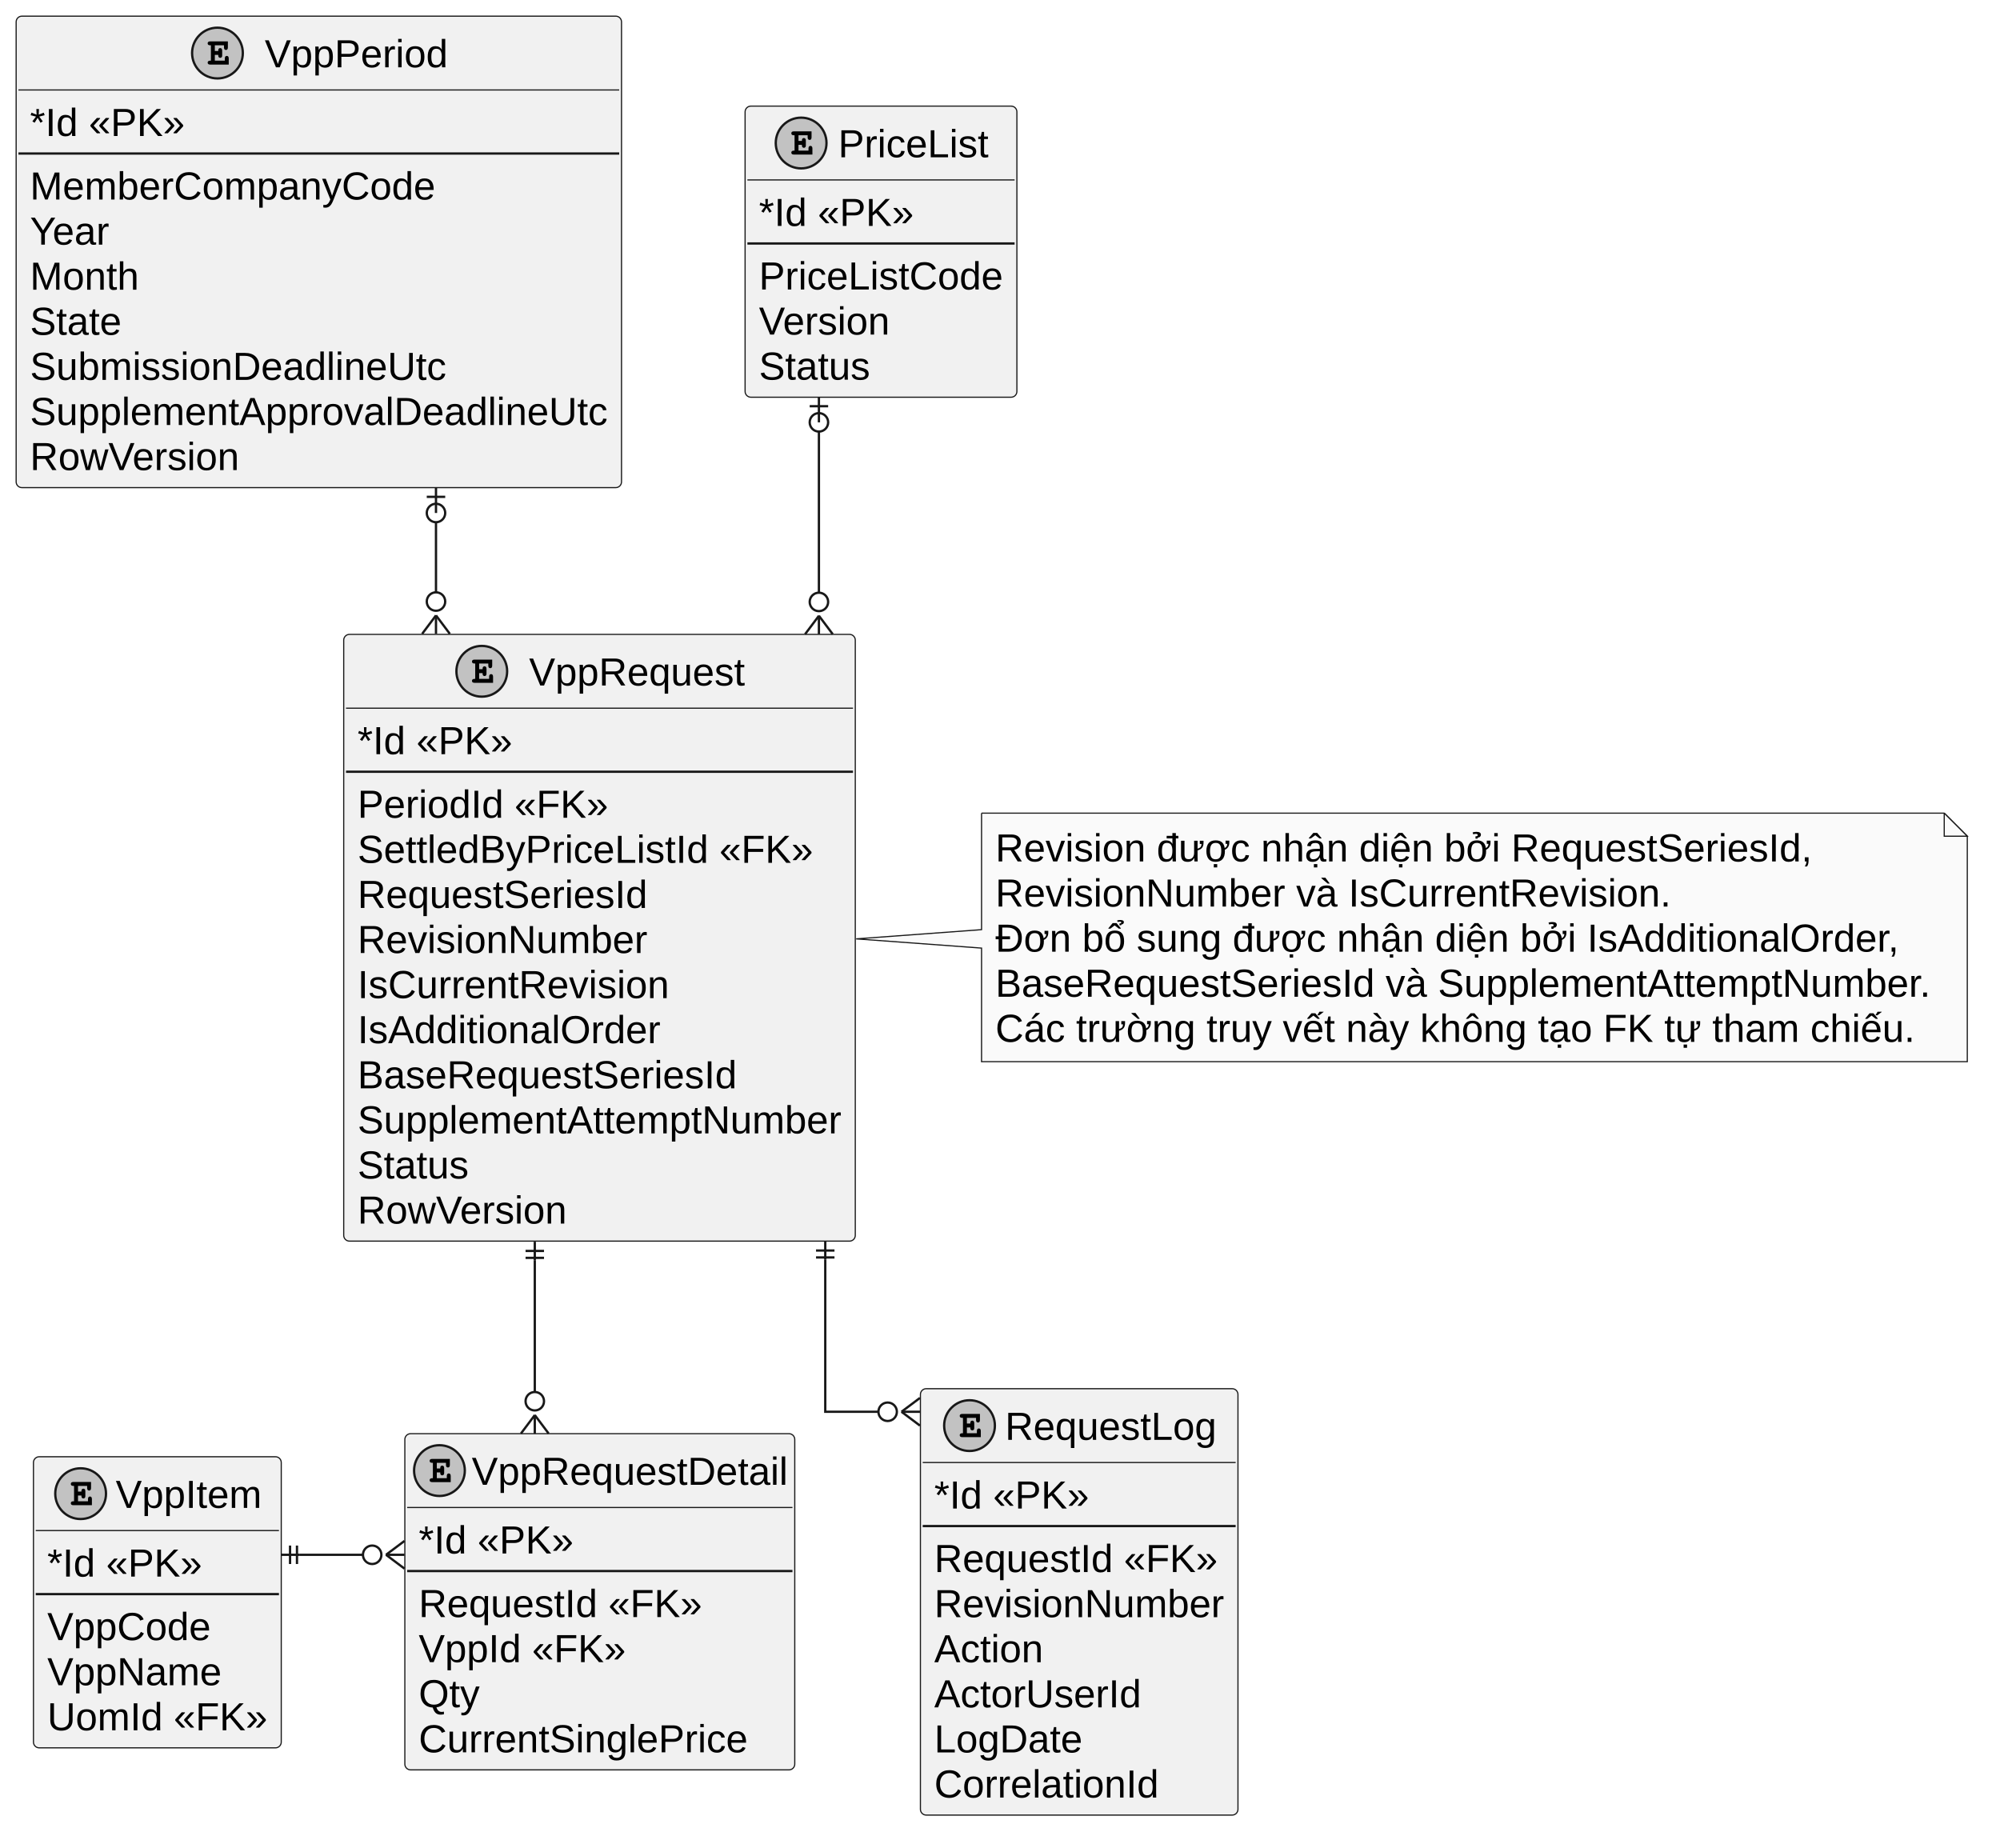
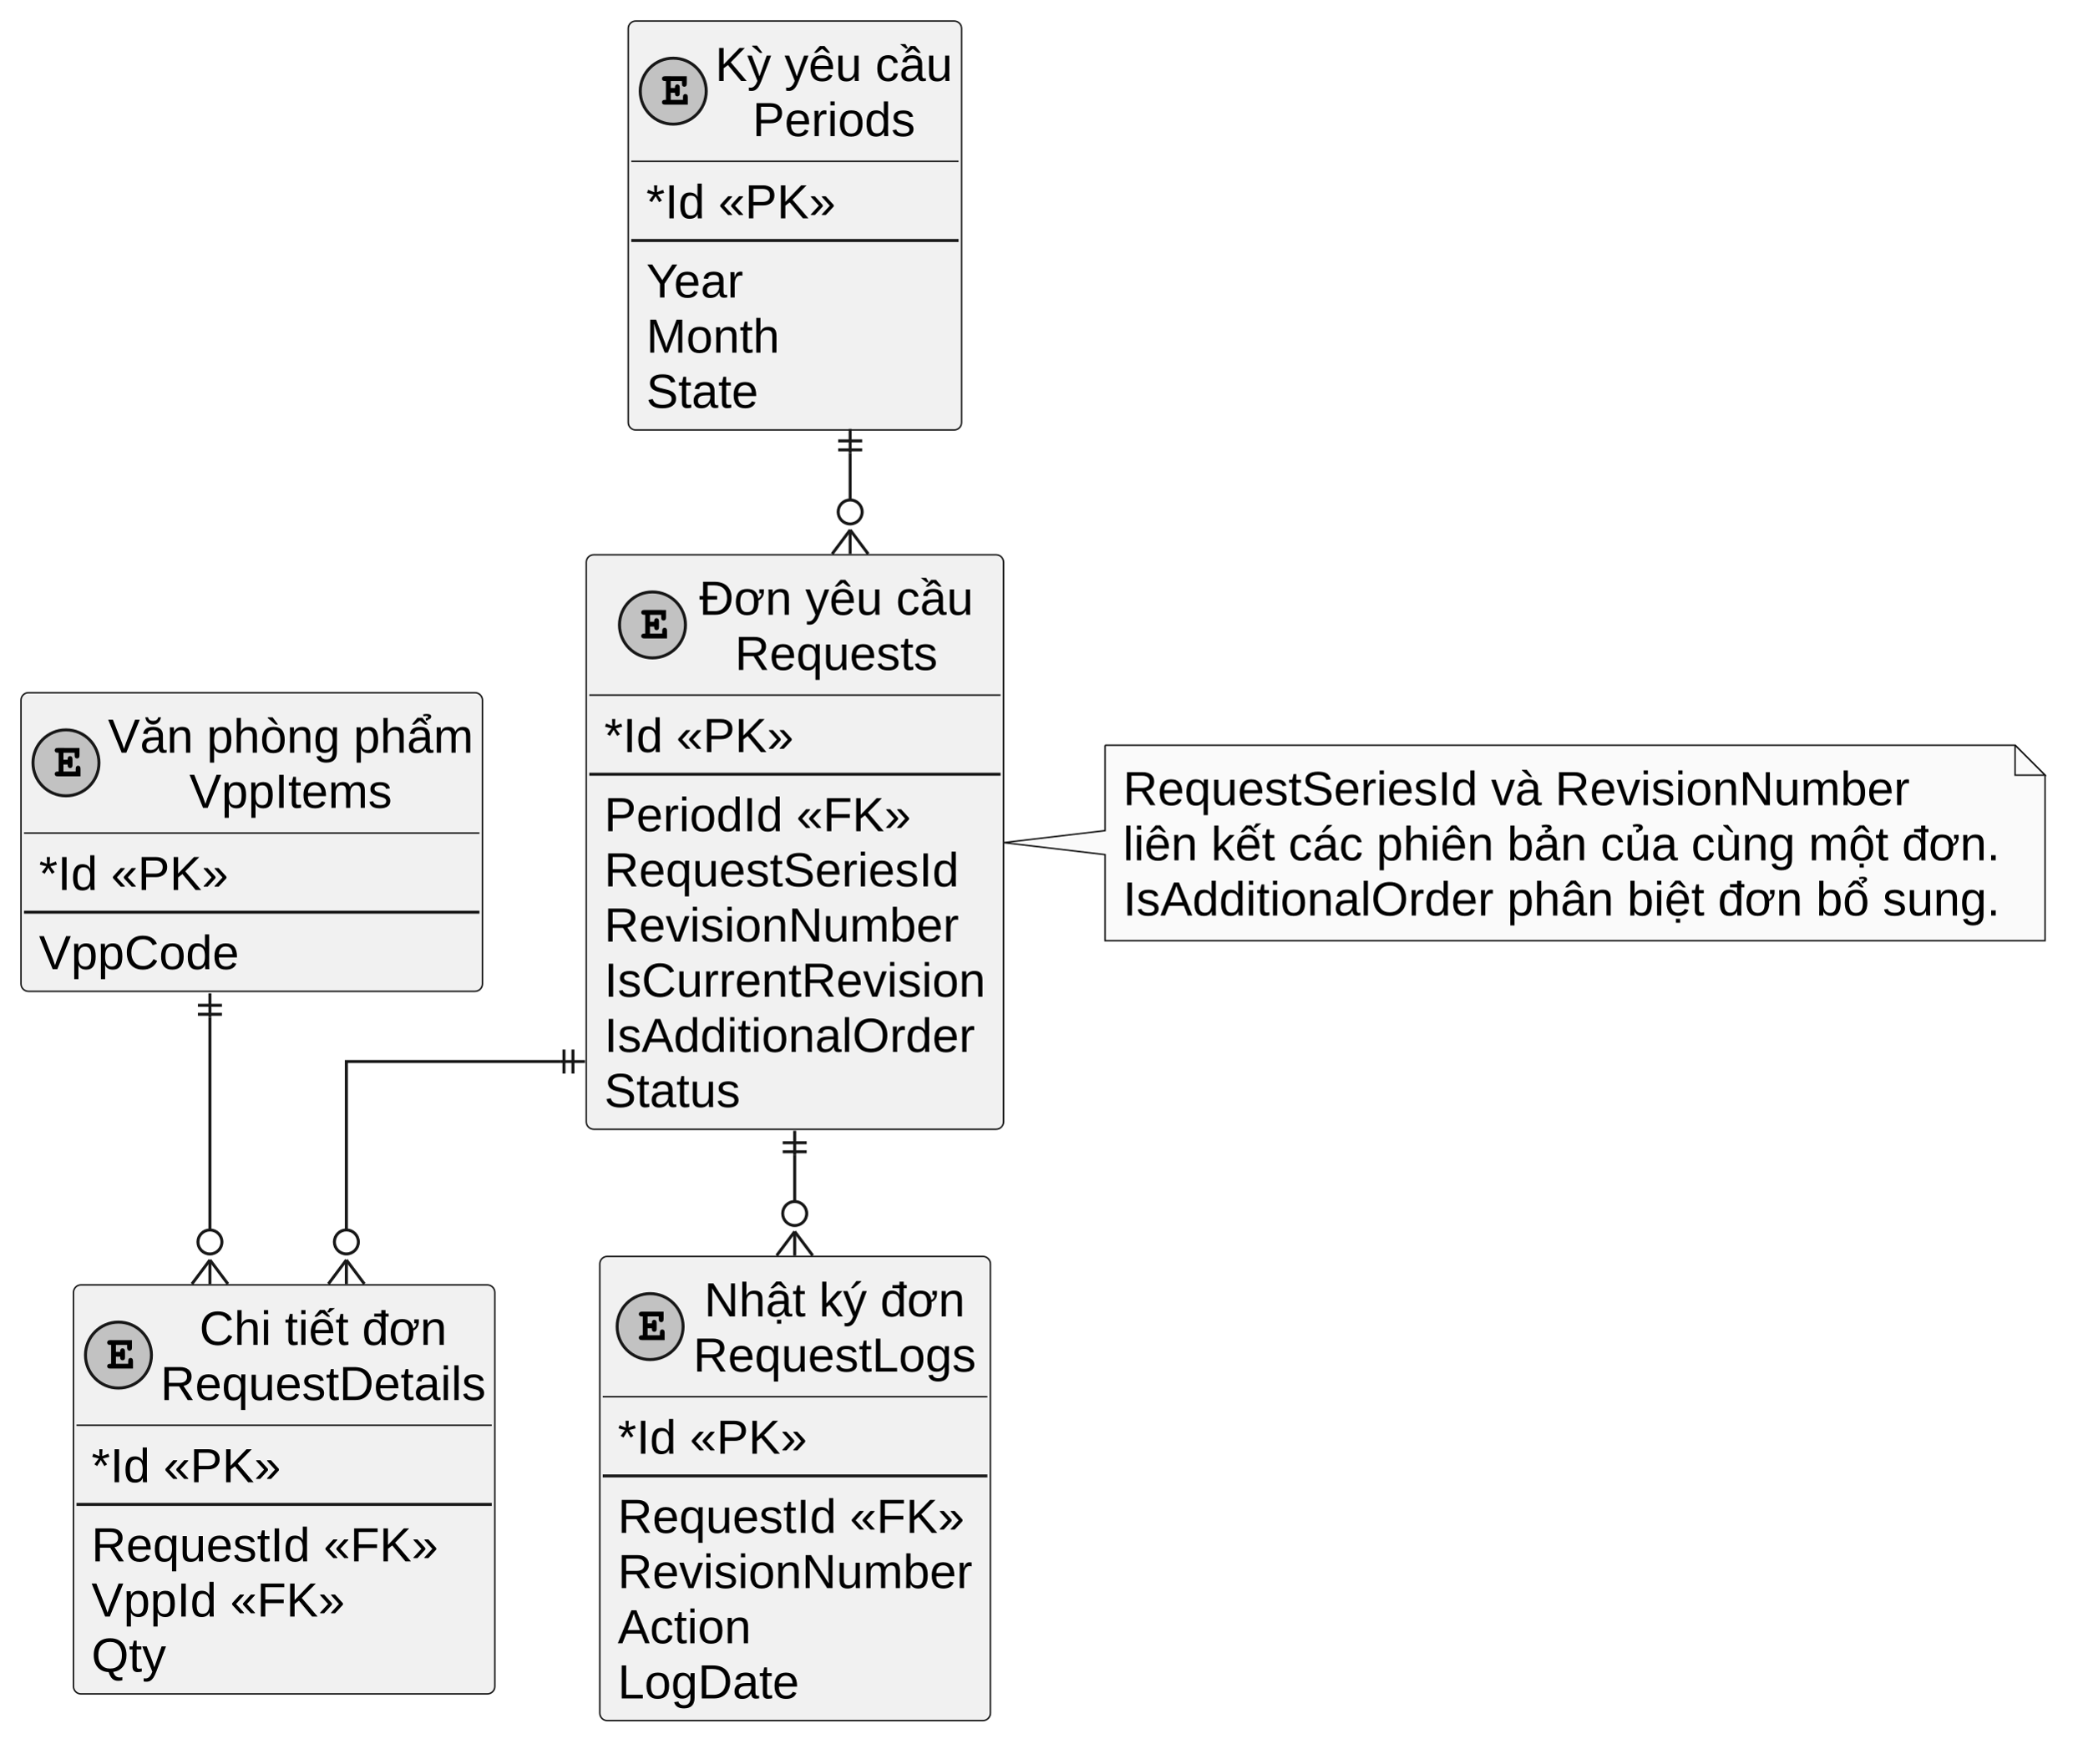
- <svg xmlns="http://www.w3.org/2000/svg" contentStyleType="text/css" data-diagram-type="CLASS" height="1602px" preserveAspectRatio="none" style="width:1734px;height:1602px;background:#FFFFFF;" version="1.1" viewBox="0 0 1734 1602" width="1734px" zoomAndPan="magnify">
+ <svg xmlns="http://www.w3.org/2000/svg" contentStyleType="text/css" data-diagram-type="CLASS" height="980px" preserveAspectRatio="none" style="width:1160px;height:980px;background:#FFFFFF;" version="1.1" viewBox="0 0 1160 980" width="1160px" zoomAndPan="magnify">
  <defs />
  <g>
    <g class="entity" data-qualified-name="Period" data-source-line="14" id="ent0001">
-       <rect fill="#F1F1F1" height="408.773" rx="5" ry="5" style="stroke:#181818;stroke-width:1;" width="524.852" x="14" y="14" />
-       <ellipse cx="188.538" cy="46" fill="#C2C2C2" rx="22" ry="22" style="stroke:#181818;stroke-width:2;" />
-       <path d="M186.256,47.594 L186.256,52.594 L194.913,52.594 L194.913,50.75 Q194.913,49.531 195.381,49 Q195.881,48.469 196.631,48.469 Q197.381,48.469 197.85,49 Q198.319,49.531 198.319,50.75 L198.319,56 L182.319,56 Q181.069,56 180.538,55.531 Q180.038,55.062 180.038,54.281 Q180.038,53.531 180.569,53.062 Q181.1,52.594 182.319,52.594 L182.85,52.594 L182.85,39.281 L182.319,39.281 Q181.069,39.281 180.538,38.812 Q180.038,38.344 180.038,37.562 Q180.038,36.812 180.538,36.344 Q181.069,35.875 182.319,35.875 L197.569,35.875 L197.569,41.062 Q197.569,42.281 197.1,42.812 Q196.663,43.312 195.881,43.312 Q195.131,43.312 194.663,42.812 Q194.194,42.281 194.194,41.062 L194.194,39.281 L186.256,39.281 L186.256,44.188 L189.225,44.188 Q189.225,42.875 189.475,42.5 Q190.006,41.688 190.944,41.688 Q191.694,41.688 192.163,42.219 Q192.631,42.719 192.631,43.938 L192.631,47.875 Q192.631,48.969 192.381,49.344 Q191.85,50.125 190.944,50.125 Q190.006,50.125 189.475,49.312 Q189.225,48.938 189.225,47.594 L186.256,47.594 Z " fill="#000000" />
-       <text fill="#000000" font-family="Arial" font-size="34" lengthAdjust="spacing" textLength="158.777" x="229.538" y="58.343">VppPeriod</text>
-       <line style="stroke:#181818;stroke-width:1;" x1="16" x2="536.852" y1="78" y2="78" />
-       <text fill="#000000" font-family="Arial" font-size="34" lengthAdjust="spacing" textLength="134.207" x="26" y="117.892">*Id «PK»</text>
-       <line style="stroke:#181818;stroke-width:2;" x1="16" x2="536.852" y1="133.097" y2="133.097" />
-       <text fill="#000000" font-family="Arial" font-size="34" lengthAdjust="spacing" textLength="351.488" x="26" y="172.988">MemberCompanyCode</text>
-       <text fill="#000000" font-family="Arial" font-size="34" lengthAdjust="spacing" textLength="71.818" x="26" y="212.085">Year</text>
-       <text fill="#000000" font-family="Arial" font-size="34" lengthAdjust="spacing" textLength="94.496" x="26" y="251.182">Month</text>
-       <text fill="#000000" font-family="Arial" font-size="34" lengthAdjust="spacing" textLength="79.389" x="26" y="290.278">State</text>
-       <text fill="#000000" font-family="Arial" font-size="34" lengthAdjust="spacing" textLength="360.951" x="26" y="329.375">SubmissionDeadlineUtc</text>
-       <text fill="#000000" font-family="Arial" font-size="34" lengthAdjust="spacing" textLength="500.853" x="26" y="368.472">SupplementApprovalDeadlineUtc</text>
-       <text fill="#000000" font-family="Arial" font-size="34" lengthAdjust="spacing" textLength="183.298" x="26" y="407.568">RowVersion</text>
+       <rect fill="#F1F1F1" height="227.318" rx="4.167" ry="4.167" style="stroke:#181818;stroke-width:0.833;" width="185.26" x="349.167" y="11.667" />
+       <ellipse cx="374.167" cy="50.664" fill="#C2C2C2" rx="18.333" ry="18.333" style="stroke:#181818;stroke-width:1.667;" />
+       <path d="M372.76,51.575 L372.76,55.482 L379.583,55.482 L379.583,54.05 Q379.583,53.086 379.948,52.669 Q380.312,52.253 380.911,52.253 Q381.51,52.253 381.875,52.669 Q382.24,53.086 382.24,54.05 L382.24,58.164 L369.688,58.164 Q368.724,58.164 368.307,57.8 Q367.891,57.409 367.891,56.81 Q367.891,56.237 368.307,55.872 Q368.724,55.482 369.688,55.482 L370.104,55.482 L370.104,45.039 L369.688,45.039 Q368.724,45.039 368.307,44.675 Q367.891,44.31 367.891,43.711 Q367.891,43.112 368.307,42.747 Q368.724,42.357 369.688,42.357 L381.667,42.383 L381.667,46.445 Q381.667,47.383 381.302,47.8 Q380.938,48.216 380.339,48.216 Q379.74,48.216 379.349,47.825 Q378.984,47.409 378.984,46.445 L378.984,45.039 L372.76,45.039 L372.76,48.893 L375.104,48.893 Q375.104,47.852 375.312,47.565 Q375.703,46.914 376.458,46.914 Q377.031,46.914 377.396,47.331 Q377.786,47.747 377.786,48.711 L377.786,51.784 Q377.786,52.643 377.578,52.956 Q377.161,53.555 376.458,53.555 Q375.703,53.555 375.312,52.93 Q375.104,52.617 375.104,51.575 L372.76,51.575 Z " fill="#000000" />
+       <text fill="#000000" font-family="Arial" font-size="26.667" lengthAdjust="spacing" textLength="131.927" x="397.5" y="45.013">Kỳ yêu cầu</text>
+       <text fill="#000000" font-family="Arial" font-size="26.667" lengthAdjust="spacing" textLength="90.417" x="418.255" y="75.677">Periods</text>
+       <line style="stroke:#181818;stroke-width:0.833;" x1="350.833" x2="532.76" y1="89.662" y2="89.662" />
+       <text fill="#000000" font-family="Arial" font-size="26.667" lengthAdjust="spacing" textLength="105.26" x="359.167" y="121.341">*Id «PK»</text>
+       <line style="stroke:#181818;stroke-width:1.667;" x1="350.833" x2="532.76" y1="133.659" y2="133.659" />
+       <text fill="#000000" font-family="Arial" font-size="26.667" lengthAdjust="spacing" textLength="56.328" x="359.167" y="165.339">Year</text>
+       <text fill="#000000" font-family="Arial" font-size="26.667" lengthAdjust="spacing" textLength="74.115" x="359.167" y="196.003">Month</text>
+       <text fill="#000000" font-family="Arial" font-size="26.667" lengthAdjust="spacing" textLength="62.266" x="359.167" y="226.667">State</text>
    </g>
-     <g class="entity" data-qualified-name="PriceList" data-source-line="26" id="ent0002">
-       <rect fill="#F1F1F1" height="252.387" rx="5" ry="5" style="stroke:#181818;stroke-width:1;" width="235.653" x="646" y="92" />
-       <ellipse cx="694.577" cy="124" fill="#C2C2C2" rx="22" ry="22" style="stroke:#181818;stroke-width:2;" />
-       <path d="M692.295,125.594 L692.295,130.594 L700.952,130.594 L700.952,128.75 Q700.952,127.531 701.42,127 Q701.92,126.469 702.67,126.469 Q703.42,126.469 703.889,127 Q704.358,127.531 704.358,128.75 L704.358,134 L688.358,134 Q687.108,134 686.577,133.531 Q686.077,133.062 686.077,132.281 Q686.077,131.531 686.608,131.062 Q687.139,130.594 688.358,130.594 L688.889,130.594 L688.889,117.281 L688.358,117.281 Q687.108,117.281 686.577,116.812 Q686.077,116.344 686.077,115.562 Q686.077,114.812 686.577,114.344 Q687.108,113.875 688.358,113.875 L703.608,113.875 L703.608,119.062 Q703.608,120.281 703.139,120.812 Q702.702,121.312 701.92,121.312 Q701.17,121.312 700.702,120.812 Q700.233,120.281 700.233,119.062 L700.233,117.281 L692.295,117.281 L692.295,122.188 L695.264,122.188 Q695.264,120.875 695.514,120.5 Q696.045,119.688 696.983,119.688 Q697.733,119.688 698.202,120.219 Q698.67,120.719 698.67,121.938 L698.67,125.875 Q698.67,126.969 698.42,127.344 Q697.889,128.125 696.983,128.125 Q696.045,128.125 695.514,127.312 Q695.264,126.938 695.264,125.594 L692.295,125.594 Z " fill="#000000" />
-       <text fill="#000000" font-family="Arial" font-size="34" lengthAdjust="spacing" textLength="130.372" x="726.705" y="136.343">PriceList</text>
-       <line style="stroke:#181818;stroke-width:1;" x1="648" x2="879.653" y1="156" y2="156" />
-       <text fill="#000000" font-family="Arial" font-size="34" lengthAdjust="spacing" textLength="134.207" x="658" y="195.892">*Id «PK»</text>
-       <line style="stroke:#181818;stroke-width:2;" x1="648" x2="879.653" y1="211.097" y2="211.097" />
-       <text fill="#000000" font-family="Arial" font-size="34" lengthAdjust="spacing" textLength="211.653" x="658" y="250.988">PriceListCode</text>
-       <text fill="#000000" font-family="Arial" font-size="34" lengthAdjust="spacing" textLength="115.281" x="658" y="290.085">Version</text>
-       <text fill="#000000" font-family="Arial" font-size="34" lengthAdjust="spacing" textLength="96.389" x="658" y="329.182">Status</text>
+     <g class="entity" data-qualified-name="Request" data-source-line="22" id="ent0002">
+       <rect fill="#F1F1F1" height="319.31" rx="4.167" ry="4.167" style="stroke:#181818;stroke-width:0.833;" width="231.927" x="325.833" y="308.333" />
+       <ellipse cx="362.628" cy="347.331" fill="#C2C2C2" rx="18.333" ry="18.333" style="stroke:#181818;stroke-width:1.667;" />
+       <path d="M361.222,348.242 L361.222,352.148 L368.045,352.148 L368.045,350.716 Q368.045,349.753 368.409,349.336 Q368.774,348.919 369.373,348.919 Q369.972,348.919 370.337,349.336 Q370.701,349.753 370.701,350.716 L370.701,354.831 L358.149,354.831 Q357.185,354.831 356.769,354.466 Q356.352,354.075 356.352,353.477 Q356.352,352.904 356.769,352.539 Q357.185,352.148 358.149,352.148 L358.566,352.148 L358.566,341.706 L358.149,341.706 Q357.185,341.706 356.769,341.341 Q356.352,340.977 356.352,340.378 Q356.352,339.779 356.769,339.414 Q357.185,339.023 358.149,339.023 L370.128,339.05 L370.128,343.112 Q370.128,344.05 369.764,344.466 Q369.399,344.883 368.8,344.883 Q368.201,344.883 367.81,344.492 Q367.446,344.075 367.446,343.112 L367.446,341.706 L361.222,341.706 L361.222,345.56 L363.566,345.56 Q363.566,344.518 363.774,344.232 Q364.165,343.581 364.92,343.581 Q365.493,343.581 365.857,343.997 Q366.248,344.414 366.248,345.378 L366.248,348.45 Q366.248,349.31 366.04,349.622 Q365.623,350.221 364.92,350.221 Q364.165,350.221 363.774,349.596 Q363.566,349.284 363.566,348.242 L361.222,348.242 Z " fill="#000000" />
+       <text fill="#000000" font-family="Arial" font-size="26.667" lengthAdjust="spacing" textLength="152.383" x="388.583" y="341.68">Đơn yêu cầu</text>
+       <text fill="#000000" font-family="Arial" font-size="26.667" lengthAdjust="spacing" textLength="112.656" x="408.446" y="372.344">Requests</text>
+       <line style="stroke:#181818;stroke-width:0.833;" x1="327.5" x2="556.094" y1="386.328" y2="386.328" />
+       <text fill="#000000" font-family="Arial" font-size="26.667" lengthAdjust="spacing" textLength="105.26" x="335.833" y="418.008">*Id «PK»</text>
+       <line style="stroke:#181818;stroke-width:1.667;" x1="327.5" x2="556.094" y1="430.325" y2="430.325" />
+       <text fill="#000000" font-family="Arial" font-size="26.667" lengthAdjust="spacing" textLength="170.469" x="335.833" y="462.005">PeriodId «FK»</text>
+       <text fill="#000000" font-family="Arial" font-size="26.667" lengthAdjust="spacing" textLength="197.148" x="335.833" y="492.669">RequestSeriesId</text>
+       <text fill="#000000" font-family="Arial" font-size="26.667" lengthAdjust="spacing" textLength="197.109" x="335.833" y="523.333">RevisionNumber</text>
+       <text fill="#000000" font-family="Arial" font-size="26.667" lengthAdjust="spacing" textLength="211.927" x="335.833" y="553.997">IsCurrentRevision</text>
+       <text fill="#000000" font-family="Arial" font-size="26.667" lengthAdjust="spacing" textLength="206.029" x="335.833" y="584.662">IsAdditionalOrder</text>
+       <text fill="#000000" font-family="Arial" font-size="26.667" lengthAdjust="spacing" textLength="75.599" x="335.833" y="615.326">Status</text>
    </g>
-     <g class="entity" data-qualified-name="Request" data-source-line="34" id="ent0003">
-       <rect fill="#F1F1F1" height="526.063" rx="5" ry="5" style="stroke:#181818;stroke-width:1;" width="443.538" x="298" y="550" />
-       <ellipse cx="417.703" cy="582" fill="#C2C2C2" rx="22" ry="22" style="stroke:#181818;stroke-width:2;" />
-       <path d="M415.421,583.594 L415.421,588.594 L424.078,588.594 L424.078,586.75 Q424.078,585.531 424.546,585 Q425.046,584.469 425.796,584.469 Q426.546,584.469 427.015,585 Q427.484,585.531 427.484,586.75 L427.484,592 L411.484,592 Q410.234,592 409.703,591.531 Q409.203,591.062 409.203,590.281 Q409.203,589.531 409.734,589.062 Q410.265,588.594 411.484,588.594 L412.015,588.594 L412.015,575.281 L411.484,575.281 Q410.234,575.281 409.703,574.812 Q409.203,574.344 409.203,573.562 Q409.203,572.812 409.703,572.344 Q410.234,571.875 411.484,571.875 L426.734,571.875 L426.734,577.062 Q426.734,578.281 426.265,578.812 Q425.828,579.312 425.046,579.312 Q424.296,579.312 423.828,578.812 Q423.359,578.281 423.359,577.062 L423.359,575.281 L415.421,575.281 L415.421,580.188 L418.39,580.188 Q418.39,578.875 418.64,578.5 Q419.171,577.688 420.109,577.688 Q420.859,577.688 421.328,578.219 Q421.796,578.719 421.796,579.938 L421.796,583.875 Q421.796,584.969 421.546,585.344 Q421.015,586.125 420.109,586.125 Q419.171,586.125 418.64,585.312 Q418.39,584.938 418.39,583.594 L415.421,583.594 Z " fill="#000000" />
-       <text fill="#000000" font-family="Arial" font-size="34" lengthAdjust="spacing" textLength="187.133" x="458.703" y="594.343">VppRequest</text>
-       <line style="stroke:#181818;stroke-width:1;" x1="300" x2="739.538" y1="614" y2="614" />
-       <text fill="#000000" font-family="Arial" font-size="34" lengthAdjust="spacing" textLength="134.207" x="310" y="653.892">*Id «PK»</text>
-       <line style="stroke:#181818;stroke-width:2;" x1="300" x2="739.538" y1="669.097" y2="669.097" />
-       <text fill="#000000" font-family="Arial" font-size="34" lengthAdjust="spacing" textLength="217.348" x="310" y="708.988">PeriodId «FK»</text>
-       <text fill="#000000" font-family="Arial" font-size="34" lengthAdjust="spacing" textLength="394.968" x="310" y="748.085">SettledByPriceListId «FK»</text>
-       <text fill="#000000" font-family="Arial" font-size="34" lengthAdjust="spacing" textLength="251.364" x="310" y="787.182">RequestSeriesId</text>
-       <text fill="#000000" font-family="Arial" font-size="34" lengthAdjust="spacing" textLength="251.315" x="310" y="826.278">RevisionNumber</text>
-       <text fill="#000000" font-family="Arial" font-size="34" lengthAdjust="spacing" textLength="270.207" x="310" y="865.375">IsCurrentRevision</text>
-       <text fill="#000000" font-family="Arial" font-size="34" lengthAdjust="spacing" textLength="262.687" x="310" y="904.472">IsAdditionalOrder</text>
-       <text fill="#000000" font-family="Arial" font-size="34" lengthAdjust="spacing" textLength="328.86" x="310" y="943.568">BaseRequestSeriesId</text>
-       <text fill="#000000" font-family="Arial" font-size="34" lengthAdjust="spacing" textLength="419.538" x="310" y="982.665">SupplementAttemptNumber</text>
-       <text fill="#000000" font-family="Arial" font-size="34" lengthAdjust="spacing" textLength="96.389" x="310" y="1021.762">Status</text>
-       <text fill="#000000" font-family="Arial" font-size="34" lengthAdjust="spacing" textLength="183.298" x="310" y="1060.858">RowVersion</text>
+     <g class="entity" data-qualified-name="Detail" data-source-line="33" id="ent0003">
+       <rect fill="#F1F1F1" height="227.318" rx="4.167" ry="4.167" style="stroke:#181818;stroke-width:0.833;" width="234.167" x="40.833" y="714.167" />
+       <ellipse cx="65.833" cy="753.164" fill="#C2C2C2" rx="18.333" ry="18.333" style="stroke:#181818;stroke-width:1.667;" />
+       <path d="M64.427,754.076 L64.427,757.982 L71.25,757.982 L71.25,756.549 Q71.25,755.586 71.615,755.169 Q71.979,754.753 72.578,754.753 Q73.177,754.753 73.542,755.169 Q73.906,755.586 73.906,756.549 L73.906,760.664 L61.354,760.664 Q60.391,760.664 59.974,760.299 Q59.557,759.909 59.557,759.31 Q59.557,758.737 59.974,758.372 Q60.391,757.982 61.354,757.982 L61.771,757.982 L61.771,747.539 L61.354,747.539 Q60.391,747.539 59.974,747.174 Q59.557,746.81 59.557,746.211 Q59.557,745.612 59.974,745.247 Q60.391,744.857 61.354,744.857 L73.333,744.883 L73.333,748.945 Q73.333,749.883 72.969,750.299 Q72.604,750.716 72.005,750.716 Q71.406,750.716 71.016,750.326 Q70.651,749.909 70.651,748.945 L70.651,747.539 L64.427,747.539 L64.427,751.393 L66.771,751.393 Q66.771,750.352 66.979,750.065 Q67.37,749.414 68.125,749.414 Q68.698,749.414 69.062,749.831 Q69.453,750.247 69.453,751.211 L69.453,754.284 Q69.453,755.143 69.245,755.456 Q68.828,756.055 68.125,756.055 Q67.37,756.055 66.979,755.43 Q66.771,755.117 66.771,754.076 L64.427,754.076 Z " fill="#000000" />
+       <text fill="#000000" font-family="Arial" font-size="26.667" lengthAdjust="spacing" textLength="137.552" x="110.807" y="747.513">Chi tiết đơn</text>
+       <text fill="#000000" font-family="Arial" font-size="26.667" lengthAdjust="spacing" textLength="180.833" x="89.167" y="778.177">RequestDetails</text>
+       <line style="stroke:#181818;stroke-width:0.833;" x1="42.5" x2="273.333" y1="792.162" y2="792.162" />
+       <text fill="#000000" font-family="Arial" font-size="26.667" lengthAdjust="spacing" textLength="105.26" x="50.833" y="823.841">*Id «PK»</text>
+       <line style="stroke:#181818;stroke-width:1.667;" x1="42.5" x2="273.333" y1="836.159" y2="836.159" />
+       <text fill="#000000" font-family="Arial" font-size="26.667" lengthAdjust="spacing" textLength="192.708" x="50.833" y="867.838">RequestId «FK»</text>
+       <text fill="#000000" font-family="Arial" font-size="26.667" lengthAdjust="spacing" textLength="140.833" x="50.833" y="898.503">VppId «FK»</text>
+       <text fill="#000000" font-family="Arial" font-size="26.667" lengthAdjust="spacing" textLength="41.484" x="50.833" y="929.167">Qty</text>
    </g>
-     <g class="entity" data-qualified-name="Item" data-source-line="49" id="ent0004">
-       <rect fill="#F1F1F1" height="252.387" rx="5" ry="5" style="stroke:#181818;stroke-width:1;" width="214.852" x="29" y="1263" />
-       <ellipse cx="69.904" cy="1295" fill="#C2C2C2" rx="22" ry="22" style="stroke:#181818;stroke-width:2;" />
-       <path d="M67.623,1296.594 L67.623,1301.594 L76.279,1301.594 L76.279,1299.75 Q76.279,1298.531 76.748,1298 Q77.248,1297.469 77.998,1297.469 Q78.748,1297.469 79.217,1298 Q79.685,1298.531 79.685,1299.75 L79.685,1305 L63.685,1305 Q62.435,1305 61.904,1304.531 Q61.404,1304.062 61.404,1303.281 Q61.404,1302.531 61.935,1302.062 Q62.467,1301.594 63.685,1301.594 L64.217,1301.594 L64.217,1288.281 L63.685,1288.281 Q62.435,1288.281 61.904,1287.812 Q61.404,1287.344 61.404,1286.562 Q61.404,1285.812 61.904,1285.344 Q62.435,1284.875 63.685,1284.875 L78.935,1284.875 L78.935,1290.062 Q78.935,1291.281 78.467,1291.812 Q78.029,1292.312 77.248,1292.312 Q76.498,1292.312 76.029,1291.812 Q75.56,1291.281 75.56,1290.062 L75.56,1288.281 L67.623,1288.281 L67.623,1293.188 L70.592,1293.188 Q70.592,1291.875 70.842,1291.5 Q71.373,1290.688 72.31,1290.688 Q73.06,1290.688 73.529,1291.219 Q73.998,1291.719 73.998,1292.938 L73.998,1296.875 Q73.998,1297.969 73.748,1298.344 Q73.217,1299.125 72.31,1299.125 Q71.373,1299.125 70.842,1298.312 Q70.592,1297.938 70.592,1296.594 L67.623,1296.594 Z " fill="#000000" />
-       <text fill="#000000" font-family="Arial" font-size="34" lengthAdjust="spacing" textLength="126.62" x="100.327" y="1307.343">VppItem</text>
-       <line style="stroke:#181818;stroke-width:1;" x1="31" x2="241.852" y1="1327" y2="1327" />
-       <text fill="#000000" font-family="Arial" font-size="34" lengthAdjust="spacing" textLength="134.207" x="41" y="1366.892">*Id «PK»</text>
-       <line style="stroke:#181818;stroke-width:2;" x1="31" x2="241.852" y1="1382.097" y2="1382.097" />
-       <text fill="#000000" font-family="Arial" font-size="34" lengthAdjust="spacing" textLength="141.777" x="41" y="1421.988">VppCode</text>
-       <text fill="#000000" font-family="Arial" font-size="34" lengthAdjust="spacing" textLength="151.19" x="41" y="1461.085">VppName</text>
-       <text fill="#000000" font-family="Arial" font-size="34" lengthAdjust="spacing" textLength="190.852" x="41" y="1500.182">UomId «FK»</text>
+     <g class="entity" data-qualified-name="Log" data-source-line="41" id="ent0004">
+       <rect fill="#F1F1F1" height="257.982" rx="4.167" ry="4.167" style="stroke:#181818;stroke-width:0.833;" width="217.109" x="333.333" y="698.333" />
+       <ellipse cx="361.316" cy="737.331" fill="#C2C2C2" rx="18.333" ry="18.333" style="stroke:#181818;stroke-width:1.667;" />
+       <path d="M359.909,738.242 L359.909,742.148 L366.732,742.148 L366.732,740.716 Q366.732,739.753 367.097,739.336 Q367.462,738.919 368.06,738.919 Q368.659,738.919 369.024,739.336 Q369.389,739.753 369.389,740.716 L369.389,744.831 L356.837,744.831 Q355.873,744.831 355.456,744.466 Q355.04,744.076 355.04,743.477 Q355.04,742.904 355.456,742.539 Q355.873,742.148 356.837,742.148 L357.253,742.148 L357.253,731.706 L356.837,731.706 Q355.873,731.706 355.456,731.341 Q355.04,730.977 355.04,730.378 Q355.04,729.779 355.456,729.414 Q355.873,729.023 356.837,729.023 L368.816,729.049 L368.816,733.112 Q368.816,734.049 368.451,734.466 Q368.087,734.883 367.488,734.883 Q366.889,734.883 366.498,734.492 Q366.134,734.076 366.134,733.112 L366.134,731.706 L359.909,731.706 L359.909,735.56 L362.253,735.56 Q362.253,734.518 362.462,734.232 Q362.852,733.581 363.607,733.581 Q364.18,733.581 364.545,733.997 Q364.935,734.414 364.935,735.378 L364.935,738.451 Q364.935,739.31 364.727,739.622 Q364.31,740.221 363.607,740.221 Q362.852,740.221 362.462,739.596 Q362.253,739.284 362.253,738.242 L359.909,738.242 Z " fill="#000000" />
+       <text fill="#000000" font-family="Arial" font-size="26.667" lengthAdjust="spacing" textLength="144.961" x="391.406" y="731.68">Nhật ký đơn</text>
+       <text fill="#000000" font-family="Arial" font-size="26.667" lengthAdjust="spacing" textLength="157.148" x="385.312" y="762.344">RequestLogs</text>
+       <line style="stroke:#181818;stroke-width:0.833;" x1="335" x2="548.776" y1="776.328" y2="776.328" />
+       <text fill="#000000" font-family="Arial" font-size="26.667" lengthAdjust="spacing" textLength="105.26" x="343.333" y="808.008">*Id «PK»</text>
+       <line style="stroke:#181818;stroke-width:1.667;" x1="335" x2="548.776" y1="820.326" y2="820.326" />
+       <text fill="#000000" font-family="Arial" font-size="26.667" lengthAdjust="spacing" textLength="192.708" x="343.333" y="852.005">RequestId «FK»</text>
+       <text fill="#000000" font-family="Arial" font-size="26.667" lengthAdjust="spacing" textLength="197.109" x="343.333" y="882.669">RevisionNumber</text>
+       <text fill="#000000" font-family="Arial" font-size="26.667" lengthAdjust="spacing" textLength="74.115" x="343.333" y="913.333">Action</text>
+       <text fill="#000000" font-family="Arial" font-size="26.667" lengthAdjust="spacing" textLength="100.82" x="343.333" y="943.997">LogDate</text>
    </g>
-     <g class="entity" data-qualified-name="Detail" data-source-line="57" id="ent0005">
-       <rect fill="#F1F1F1" height="291.483" rx="5" ry="5" style="stroke:#181818;stroke-width:1;" width="338.059" x="351" y="1243" />
-       <ellipse cx="381" cy="1275" fill="#C2C2C2" rx="22" ry="22" style="stroke:#181818;stroke-width:2;" />
-       <path d="M378.719,1276.594 L378.719,1281.594 L387.375,1281.594 L387.375,1279.75 Q387.375,1278.531 387.844,1278 Q388.344,1277.469 389.094,1277.469 Q389.844,1277.469 390.312,1278 Q390.781,1278.531 390.781,1279.75 L390.781,1285 L374.781,1285 Q373.531,1285 373,1284.531 Q372.5,1284.062 372.5,1283.281 Q372.5,1282.531 373.031,1282.062 Q373.562,1281.594 374.781,1281.594 L375.312,1281.594 L375.312,1268.281 L374.781,1268.281 Q373.531,1268.281 373,1267.812 Q372.5,1267.344 372.5,1266.562 Q372.5,1265.812 373,1265.344 Q373.531,1264.875 374.781,1264.875 L390.031,1264.875 L390.031,1270.062 Q390.031,1271.281 389.562,1271.812 Q389.125,1272.312 388.344,1272.312 Q387.594,1272.312 387.125,1271.812 Q386.656,1271.281 386.656,1270.062 L386.656,1268.281 L378.719,1268.281 L378.719,1273.188 L381.688,1273.188 Q381.688,1271.875 381.938,1271.5 Q382.469,1270.688 383.406,1270.688 Q384.156,1270.688 384.625,1271.219 Q385.094,1271.719 385.094,1272.938 L385.094,1276.875 Q385.094,1277.969 384.844,1278.344 Q384.312,1279.125 383.406,1279.125 Q382.469,1279.125 381.938,1278.312 Q381.688,1277.938 381.688,1276.594 L378.719,1276.594 Z " fill="#000000" />
-       <text fill="#000000" font-family="Arial" font-size="34" lengthAdjust="spacing" textLength="274.059" x="409" y="1287.343">VppRequestDetail</text>
-       <line style="stroke:#181818;stroke-width:1;" x1="353" x2="687.059" y1="1307" y2="1307" />
-       <text fill="#000000" font-family="Arial" font-size="34" lengthAdjust="spacing" textLength="134.207" x="363" y="1346.892">*Id «PK»</text>
-       <line style="stroke:#181818;stroke-width:2;" x1="353" x2="687.059" y1="1362.097" y2="1362.097" />
-       <text fill="#000000" font-family="Arial" font-size="34" lengthAdjust="spacing" textLength="245.703" x="363" y="1401.988">RequestId «FK»</text>
-       <text fill="#000000" font-family="Arial" font-size="34" lengthAdjust="spacing" textLength="179.562" x="363" y="1441.085">VppId «FK»</text>
-       <text fill="#000000" font-family="Arial" font-size="34" lengthAdjust="spacing" textLength="52.893" x="363" y="1480.182">Qty</text>
-       <text fill="#000000" font-family="Arial" font-size="34" lengthAdjust="spacing" textLength="285.348" x="363" y="1519.278">CurrentSinglePrice</text>
+     <g class="entity" data-qualified-name="Item" data-source-line="50" id="ent0005">
+       <rect fill="#F1F1F1" height="165.99" rx="4.167" ry="4.167" style="stroke:#181818;stroke-width:0.833;" width="256.458" x="11.667" y="385" />
+       <ellipse cx="36.667" cy="423.997" fill="#C2C2C2" rx="18.333" ry="18.333" style="stroke:#181818;stroke-width:1.667;" />
+       <path d="M35.26,424.909 L35.26,428.815 L42.083,428.815 L42.083,427.383 Q42.083,426.419 42.448,426.003 Q42.812,425.586 43.411,425.586 Q44.01,425.586 44.375,426.003 Q44.74,426.419 44.74,427.383 L44.74,431.497 L32.188,431.497 Q31.224,431.497 30.807,431.133 Q30.391,430.742 30.391,430.143 Q30.391,429.57 30.807,429.206 Q31.224,428.815 32.188,428.815 L32.604,428.815 L32.604,418.372 L32.188,418.372 Q31.224,418.372 30.807,418.008 Q30.391,417.643 30.391,417.044 Q30.391,416.445 30.807,416.081 Q31.224,415.69 32.188,415.69 L44.167,415.716 L44.167,419.779 Q44.167,420.716 43.802,421.133 Q43.438,421.55 42.839,421.55 Q42.24,421.55 41.849,421.159 Q41.484,420.742 41.484,419.779 L41.484,418.372 L35.26,418.372 L35.26,422.227 L37.604,422.227 Q37.604,421.185 37.812,420.898 Q38.203,420.247 38.958,420.247 Q39.531,420.247 39.896,420.664 Q40.286,421.081 40.286,422.044 L40.286,425.117 Q40.286,425.977 40.078,426.289 Q39.661,426.888 38.958,426.888 Q38.203,426.888 37.812,426.263 Q37.604,425.95 37.604,424.909 L35.26,424.909 Z " fill="#000000" />
+       <text fill="#000000" font-family="Arial" font-size="26.667" lengthAdjust="spacing" textLength="203.125" x="60" y="418.346">Văn phòng phẩm</text>
+       <text fill="#000000" font-family="Arial" font-size="26.667" lengthAdjust="spacing" textLength="112.643" x="105.241" y="449.01">VppItems</text>
+       <line style="stroke:#181818;stroke-width:0.833;" x1="13.333" x2="266.458" y1="462.995" y2="462.995" />
+       <text fill="#000000" font-family="Arial" font-size="26.667" lengthAdjust="spacing" textLength="105.26" x="21.667" y="494.675">*Id «PK»</text>
+       <line style="stroke:#181818;stroke-width:1.667;" x1="13.333" x2="266.458" y1="506.992" y2="506.992" />
+       <text fill="#000000" font-family="Arial" font-size="26.667" lengthAdjust="spacing" textLength="111.198" x="21.667" y="538.672">VppCode</text>
    </g>
-     <g class="entity" data-qualified-name="Log" data-source-line="66" id="ent0006">
-       <rect fill="#F1F1F1" height="369.677" rx="5" ry="5" style="stroke:#181818;stroke-width:1;" width="275.315" x="798" y="1204" />
-       <ellipse cx="840.578" cy="1236" fill="#C2C2C2" rx="22" ry="22" style="stroke:#181818;stroke-width:2;" />
-       <path d="M838.296,1237.594 L838.296,1242.594 L846.953,1242.594 L846.953,1240.75 Q846.953,1239.531 847.421,1239 Q847.921,1238.469 848.671,1238.469 Q849.421,1238.469 849.89,1239 Q850.359,1239.531 850.359,1240.75 L850.359,1246 L834.359,1246 Q833.109,1246 832.578,1245.531 Q832.078,1245.062 832.078,1244.281 Q832.078,1243.531 832.609,1243.062 Q833.14,1242.594 834.359,1242.594 L834.89,1242.594 L834.89,1229.281 L834.359,1229.281 Q833.109,1229.281 832.578,1228.812 Q832.078,1228.344 832.078,1227.562 Q832.078,1226.812 832.578,1226.344 Q833.109,1225.875 834.359,1225.875 L849.609,1225.875 L849.609,1231.062 Q849.609,1232.281 849.14,1232.812 Q848.703,1233.312 847.921,1233.312 Q847.171,1233.312 846.703,1232.812 Q846.234,1232.281 846.234,1231.062 L846.234,1229.281 L838.296,1229.281 L838.296,1234.188 L841.265,1234.188 Q841.265,1232.875 841.515,1232.5 Q842.046,1231.688 842.984,1231.688 Q843.734,1231.688 844.203,1232.219 Q844.671,1232.719 844.671,1233.938 L844.671,1237.875 Q844.671,1238.969 844.421,1239.344 Q843.89,1240.125 842.984,1240.125 Q842.046,1240.125 841.515,1239.312 Q841.265,1238.938 841.265,1237.594 L838.296,1237.594 Z " fill="#000000" />
-       <text fill="#000000" font-family="Arial" font-size="34" lengthAdjust="spacing" textLength="183.364" x="871.373" y="1248.343">RequestLog</text>
-       <line style="stroke:#181818;stroke-width:1;" x1="800" x2="1071.314" y1="1268" y2="1268" />
-       <text fill="#000000" font-family="Arial" font-size="34" lengthAdjust="spacing" textLength="134.207" x="810" y="1307.892">*Id «PK»</text>
-       <line style="stroke:#181818;stroke-width:2;" x1="800" x2="1071.314" y1="1323.097" y2="1323.097" />
-       <text fill="#000000" font-family="Arial" font-size="34" lengthAdjust="spacing" textLength="245.703" x="810" y="1362.988">RequestId «FK»</text>
-       <text fill="#000000" font-family="Arial" font-size="34" lengthAdjust="spacing" textLength="251.315" x="810" y="1402.085">RevisionNumber</text>
-       <text fill="#000000" font-family="Arial" font-size="34" lengthAdjust="spacing" textLength="94.496" x="810" y="1441.182">Action</text>
-       <text fill="#000000" font-family="Arial" font-size="34" lengthAdjust="spacing" textLength="179.496" x="810" y="1480.278">ActorUserId</text>
-       <text fill="#000000" font-family="Arial" font-size="34" lengthAdjust="spacing" textLength="128.546" x="810" y="1519.375">LogDate</text>
-       <text fill="#000000" font-family="Arial" font-size="34" lengthAdjust="spacing" textLength="194.653" x="810" y="1558.472">CorrelationId</text>
+     <g class="entity" data-qualified-name="GMN12" data-source-line="65" id="ent0013">
+       <path d="M614.167,414.167 L614.167,461.667 L557.8,468.333 L614.167,475 L614.167,522.826 A0,0 0 0 0 614.167,522.826 L1136.602,522.826 A0,0 0 0 0 1136.602,522.826 L1136.602,430.833 L1119.935,414.167 L614.167,414.167 A0,0 0 0 0 614.167,414.167" fill="#FAFAFA" style="stroke:#181818;stroke-width:0.833;" />
+       <path d="M1119.935,414.167 L1119.935,430.833 L1136.602,430.833 L1119.935,414.167" fill="#FAFAFA" style="stroke:#181818;stroke-width:0.833;" />
+       <text fill="#000000" font-family="Arial" font-size="26.667" lengthAdjust="spacing" textLength="437.24" x="624.167" y="447.513">RequestSeriesId và RevisionNumber</text>
+       <text fill="#000000" font-family="Arial" font-size="26.667" lengthAdjust="spacing" textLength="487.422" x="624.167" y="478.177">liên kết các phiên bản của cùng một đơn.</text>
+       <text fill="#000000" font-family="Arial" font-size="26.667" lengthAdjust="spacing" textLength="487.435" x="624.167" y="508.841">IsAdditionalOrder phân biệt đơn bổ sung.</text>
    </g>
-     <g class="entity" data-qualified-name="GMN7" data-source-line="78" id="ent0008">
-       <path d="M851,705 L851,806 L742.3,814 L851,822 L851,920.483 A0,0 0 0 0 851,920.483 L1705.647,920.483 A0,0 0 0 0 1705.647,920.483 L1705.647,725 L1685.647,705 L851,705 A0,0 0 0 0 851,705" fill="#FAFAFA" style="stroke:#181818;stroke-width:1;" />
-       <path d="M1685.647,705 L1685.647,725 L1705.647,725 L1685.647,705" fill="#FAFAFA" style="stroke:#181818;stroke-width:1;" />
-       <text fill="#000000" font-family="Arial" font-size="34" lengthAdjust="spacing" textLength="708.073" x="863" y="746.892">Revision được nhận diện bởi RequestSeriesId,</text>
-       <text fill="#000000" font-family="Arial" font-size="34" lengthAdjust="spacing" textLength="585.769" x="863" y="785.988">RevisionNumber và IsCurrentRevision.</text>
-       <text fill="#000000" font-family="Arial" font-size="34" lengthAdjust="spacing" textLength="785.204" x="863" y="825.085">Đơn bổ sung được nhận diện bởi IsAdditionalOrder,</text>
-       <text fill="#000000" font-family="Arial" font-size="34" lengthAdjust="spacing" textLength="812.646" x="863" y="864.182">BaseRequestSeriesId và SupplementAttemptNumber.</text>
-       <text fill="#000000" font-family="Arial" font-size="34" lengthAdjust="spacing" textLength="797.29" x="863" y="903.278">Các trường truy vết này không tạo FK tự tham chiếu.</text>
+     <g class="link" data-entity-1="ent0001" data-entity-2="ent0002" data-link-type="crowfoot" data-source-line="56" id="lnk6">
+       <path codeLine="56" d="M472.5,251.7 C472.5,273.967 472.5,254.383 472.5,277.867" fill="none" id="Period-Request" style="stroke:#181818;stroke-width:1.667;" />
+       <line style="stroke:#181818;stroke-width:1.667;" x1="465.833" x2="479.167" y1="245.033" y2="245.033" />
+       <line style="stroke:#181818;stroke-width:1.667;" x1="465.833" x2="479.167" y1="250.033" y2="250.033" />
+       <line style="stroke:#181818;stroke-width:1.667;" x1="472.5" x2="472.5" y1="251.7" y2="238.367" />
+       <line style="stroke:#181818;stroke-width:1.667;" x1="472.5" x2="482.5" y1="294.533" y2="307.867" />
+       <line style="stroke:#181818;stroke-width:1.667;" x1="472.5" x2="462.5" y1="294.533" y2="307.867" />
+       <line style="stroke:#181818;stroke-width:1.667;" x1="472.5" x2="472.5" y1="294.533" y2="307.867" />
+       <ellipse cx="472.5" cy="284.533" fill="none" rx="6.667" ry="6.667" style="stroke:#181818;stroke-width:1.667;" />
    </g>
-     <g class="link" data-entity-1="ent0001" data-entity-2="ent0003" data-link-type="crowfoot" data-source-line="85" id="lnk10">
-       <path codeLine="85" d="M378,452.76 C378,493.6 378,471.04 378,513.54" fill="none" id="Period-Request" style="stroke:#181818;stroke-width:2;" />
-       <line style="stroke:#181818;stroke-width:2;" x1="378" x2="378" y1="444.76" y2="422.76" />
-       <ellipse cx="378" cy="444.76" fill="none" rx="8" ry="8" style="stroke:#181818;stroke-width:2;" />
-       <line style="stroke:#181818;stroke-width:2;" x1="370" x2="386" y1="430.76" y2="430.76" />
-       <line style="stroke:#181818;stroke-width:2;" x1="378" x2="390" y1="533.54" y2="549.54" />
-       <line style="stroke:#181818;stroke-width:2;" x1="378" x2="366" y1="533.54" y2="549.54" />
-       <line style="stroke:#181818;stroke-width:2;" x1="378" x2="378" y1="533.54" y2="549.54" />
-       <ellipse cx="378" cy="521.54" fill="none" rx="8" ry="8" style="stroke:#181818;stroke-width:2;" />
+     <g class="link" data-entity-1="ent0002" data-entity-2="ent0003" data-link-type="crowfoot" data-source-line="57" id="lnk7">
+       <path codeLine="57" d="M311.767,590 C246.933,590 192.5,590 192.5,590 C192.5,590 192.5,622.667 192.5,683.617" fill="none" id="Request-Detail" style="stroke:#181818;stroke-width:1.667;" />
+       <line style="stroke:#181818;stroke-width:1.667;" x1="318.433" x2="318.433" y1="583.333" y2="596.667" />
+       <line style="stroke:#181818;stroke-width:1.667;" x1="313.433" x2="313.433" y1="583.333" y2="596.667" />
+       <line style="stroke:#181818;stroke-width:1.667;" x1="311.767" x2="325.1" y1="590" y2="590" />
+       <line style="stroke:#181818;stroke-width:1.667;" x1="192.5" x2="202.5" y1="700.283" y2="713.617" />
+       <line style="stroke:#181818;stroke-width:1.667;" x1="192.5" x2="182.5" y1="700.283" y2="713.617" />
+       <line style="stroke:#181818;stroke-width:1.667;" x1="192.5" x2="192.5" y1="700.283" y2="713.617" />
+       <ellipse cx="192.5" cy="690.283" fill="none" rx="6.667" ry="6.667" style="stroke:#181818;stroke-width:1.667;" />
    </g>
-     <g class="link" data-entity-1="ent0002" data-entity-2="ent0003" data-link-type="crowfoot" data-source-line="86" id="lnk11">
-       <path codeLine="86" d="M710,374.18 C710,434.22 710,442.38 710,513.86" fill="none" id="PriceList-Request" style="stroke:#181818;stroke-width:2;" />
-       <line style="stroke:#181818;stroke-width:2;" x1="710" x2="710" y1="366.18" y2="344.18" />
-       <ellipse cx="710" cy="366.18" fill="none" rx="8" ry="8" style="stroke:#181818;stroke-width:2;" />
-       <line style="stroke:#181818;stroke-width:2;" x1="702" x2="718" y1="352.18" y2="352.18" />
-       <line style="stroke:#181818;stroke-width:2;" x1="710" x2="722" y1="533.86" y2="549.86" />
-       <line style="stroke:#181818;stroke-width:2;" x1="710" x2="698" y1="533.86" y2="549.86" />
-       <line style="stroke:#181818;stroke-width:2;" x1="710" x2="710" y1="533.86" y2="549.86" />
-       <ellipse cx="710" cy="521.86" fill="none" rx="8" ry="8" style="stroke:#181818;stroke-width:2;" />
+     <g class="link" data-entity-1="ent0002" data-entity-2="ent0004" data-link-type="crowfoot" data-source-line="58" id="lnk8">
+       <path codeLine="58" d="M441.667,641.817 C441.667,665.017 441.667,645.317 441.667,667.817" fill="none" id="Request-Log" style="stroke:#181818;stroke-width:1.667;" />
+       <line style="stroke:#181818;stroke-width:1.667;" x1="435" x2="448.333" y1="635.15" y2="635.15" />
+       <line style="stroke:#181818;stroke-width:1.667;" x1="435" x2="448.333" y1="640.15" y2="640.15" />
+       <line style="stroke:#181818;stroke-width:1.667;" x1="441.667" x2="441.667" y1="641.817" y2="628.483" />
+       <line style="stroke:#181818;stroke-width:1.667;" x1="441.667" x2="451.667" y1="684.483" y2="697.817" />
+       <line style="stroke:#181818;stroke-width:1.667;" x1="441.667" x2="431.667" y1="684.483" y2="697.817" />
+       <line style="stroke:#181818;stroke-width:1.667;" x1="441.667" x2="441.667" y1="684.483" y2="697.817" />
+       <ellipse cx="441.667" cy="674.483" fill="none" rx="6.667" ry="6.667" style="stroke:#181818;stroke-width:1.667;" />
    </g>
-     <g class="link" data-entity-1="ent0003" data-entity-2="ent0005" data-link-type="crowfoot" data-source-line="87" id="lnk12">
-       <path codeLine="87" d="M463.66,1092.56 C463.66,1149.72 463.66,1156.2 463.66,1206.86" fill="none" id="Request-Detail" style="stroke:#181818;stroke-width:2;" />
-       <line style="stroke:#181818;stroke-width:2;" x1="455.66" x2="471.66" y1="1084.56" y2="1084.56" />
-       <line style="stroke:#181818;stroke-width:2;" x1="455.66" x2="471.66" y1="1090.56" y2="1090.56" />
-       <line style="stroke:#181818;stroke-width:2;" x1="463.66" x2="463.66" y1="1092.56" y2="1076.56" />
-       <line style="stroke:#181818;stroke-width:2;" x1="463.66" x2="475.66" y1="1226.86" y2="1242.86" />
-       <line style="stroke:#181818;stroke-width:2;" x1="463.66" x2="451.66" y1="1226.86" y2="1242.86" />
-       <line style="stroke:#181818;stroke-width:2;" x1="463.66" x2="463.66" y1="1226.86" y2="1242.86" />
-       <ellipse cx="463.66" cy="1214.86" fill="none" rx="8" ry="8" style="stroke:#181818;stroke-width:2;" />
-     </g>
-     <g class="link" data-entity-1="ent0003" data-entity-2="ent0006" data-link-type="crowfoot" data-source-line="88" id="lnk13">
-       <path codeLine="88" d="M715.5,1092.2 C715.5,1172.5 715.5,1224 715.5,1224 C715.5,1224 717.3,1224 761.6,1224" fill="none" id="Request-Log" style="stroke:#181818;stroke-width:2;" />
-       <line style="stroke:#181818;stroke-width:2;" x1="707.5" x2="723.5" y1="1084.2" y2="1084.2" />
-       <line style="stroke:#181818;stroke-width:2;" x1="707.5" x2="723.5" y1="1090.2" y2="1090.2" />
-       <line style="stroke:#181818;stroke-width:2;" x1="715.5" x2="715.5" y1="1092.2" y2="1076.2" />
-       <line style="stroke:#181818;stroke-width:2;" x1="781.6" x2="797.6" y1="1224" y2="1212" />
-       <line style="stroke:#181818;stroke-width:2;" x1="781.6" x2="797.6" y1="1224" y2="1236" />
-       <line style="stroke:#181818;stroke-width:2;" x1="781.6" x2="797.6" y1="1224" y2="1224" />
-       <ellipse cx="769.6" cy="1224" fill="none" rx="8" ry="8" style="stroke:#181818;stroke-width:2;" />
-     </g>
-     <g class="link" data-entity-1="ent0004" data-entity-2="ent0005" data-link-type="crowfoot" data-source-line="89" id="lnk14">
-       <path codeLine="89" d="M259.48,1348 C292.76,1348 278.28,1348 314.68,1348" fill="none" id="Item-Detail" style="stroke:#181818;stroke-width:2;" />
-       <line style="stroke:#181818;stroke-width:2;" x1="251.48" x2="251.48" y1="1356" y2="1340" />
-       <line style="stroke:#181818;stroke-width:2;" x1="257.48" x2="257.48" y1="1356" y2="1340" />
-       <line style="stroke:#181818;stroke-width:2;" x1="259.48" x2="243.48" y1="1348" y2="1348" />
-       <line style="stroke:#181818;stroke-width:2;" x1="334.68" x2="350.68" y1="1348" y2="1336" />
-       <line style="stroke:#181818;stroke-width:2;" x1="334.68" x2="350.68" y1="1348" y2="1360" />
-       <line style="stroke:#181818;stroke-width:2;" x1="334.68" x2="350.68" y1="1348" y2="1348" />
-       <ellipse cx="322.68" cy="1348" fill="none" rx="8" ry="8" style="stroke:#181818;stroke-width:2;" />
+     <g class="link" data-entity-1="ent0005" data-entity-2="ent0003" data-link-type="crowfoot" data-source-line="59" id="lnk9">
+       <path codeLine="59" d="M116.667,565.417 C116.667,613.517 116.667,631.233 116.667,683.633" fill="none" id="Item-Detail" style="stroke:#181818;stroke-width:1.667;" />
+       <line style="stroke:#181818;stroke-width:1.667;" x1="110" x2="123.333" y1="558.75" y2="558.75" />
+       <line style="stroke:#181818;stroke-width:1.667;" x1="110" x2="123.333" y1="563.75" y2="563.75" />
+       <line style="stroke:#181818;stroke-width:1.667;" x1="116.667" x2="116.667" y1="565.417" y2="552.083" />
+       <line style="stroke:#181818;stroke-width:1.667;" x1="116.667" x2="126.667" y1="700.3" y2="713.633" />
+       <line style="stroke:#181818;stroke-width:1.667;" x1="116.667" x2="106.667" y1="700.3" y2="713.633" />
+       <line style="stroke:#181818;stroke-width:1.667;" x1="116.667" x2="116.667" y1="700.3" y2="713.633" />
+       <ellipse cx="116.667" cy="690.3" fill="none" rx="6.667" ry="6.667" style="stroke:#181818;stroke-width:1.667;" />
    </g>
  </g>
</svg>
